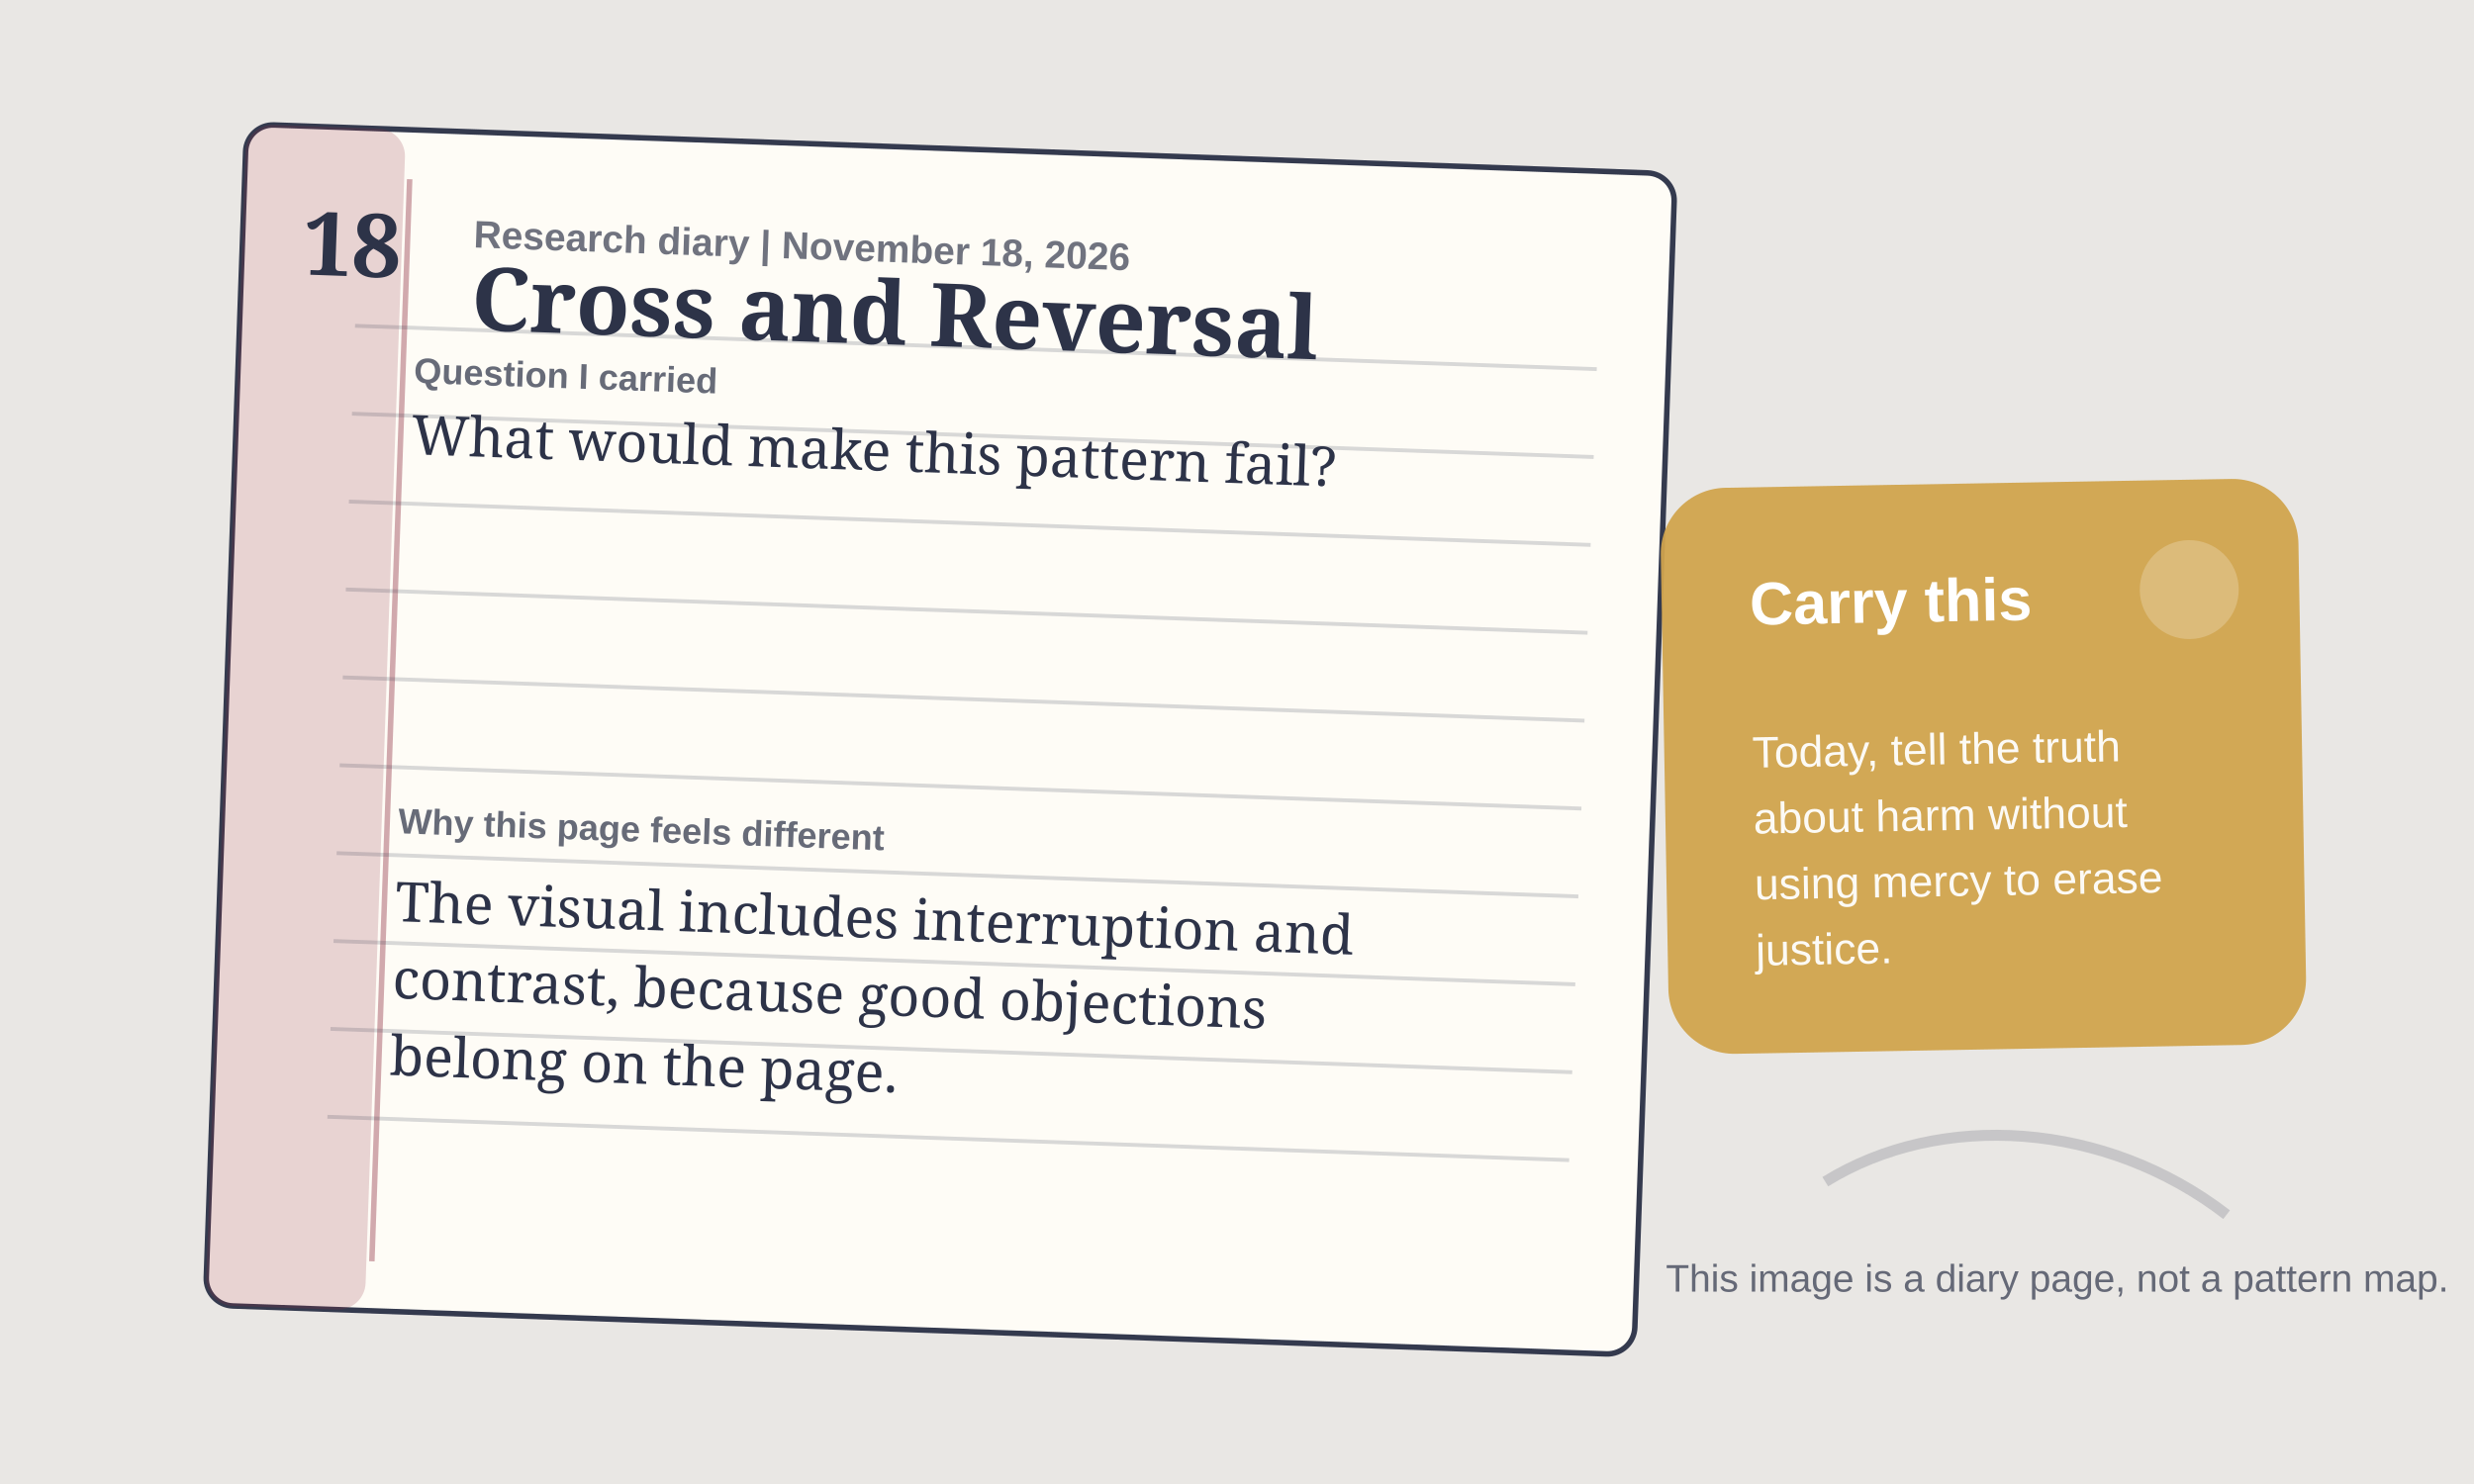
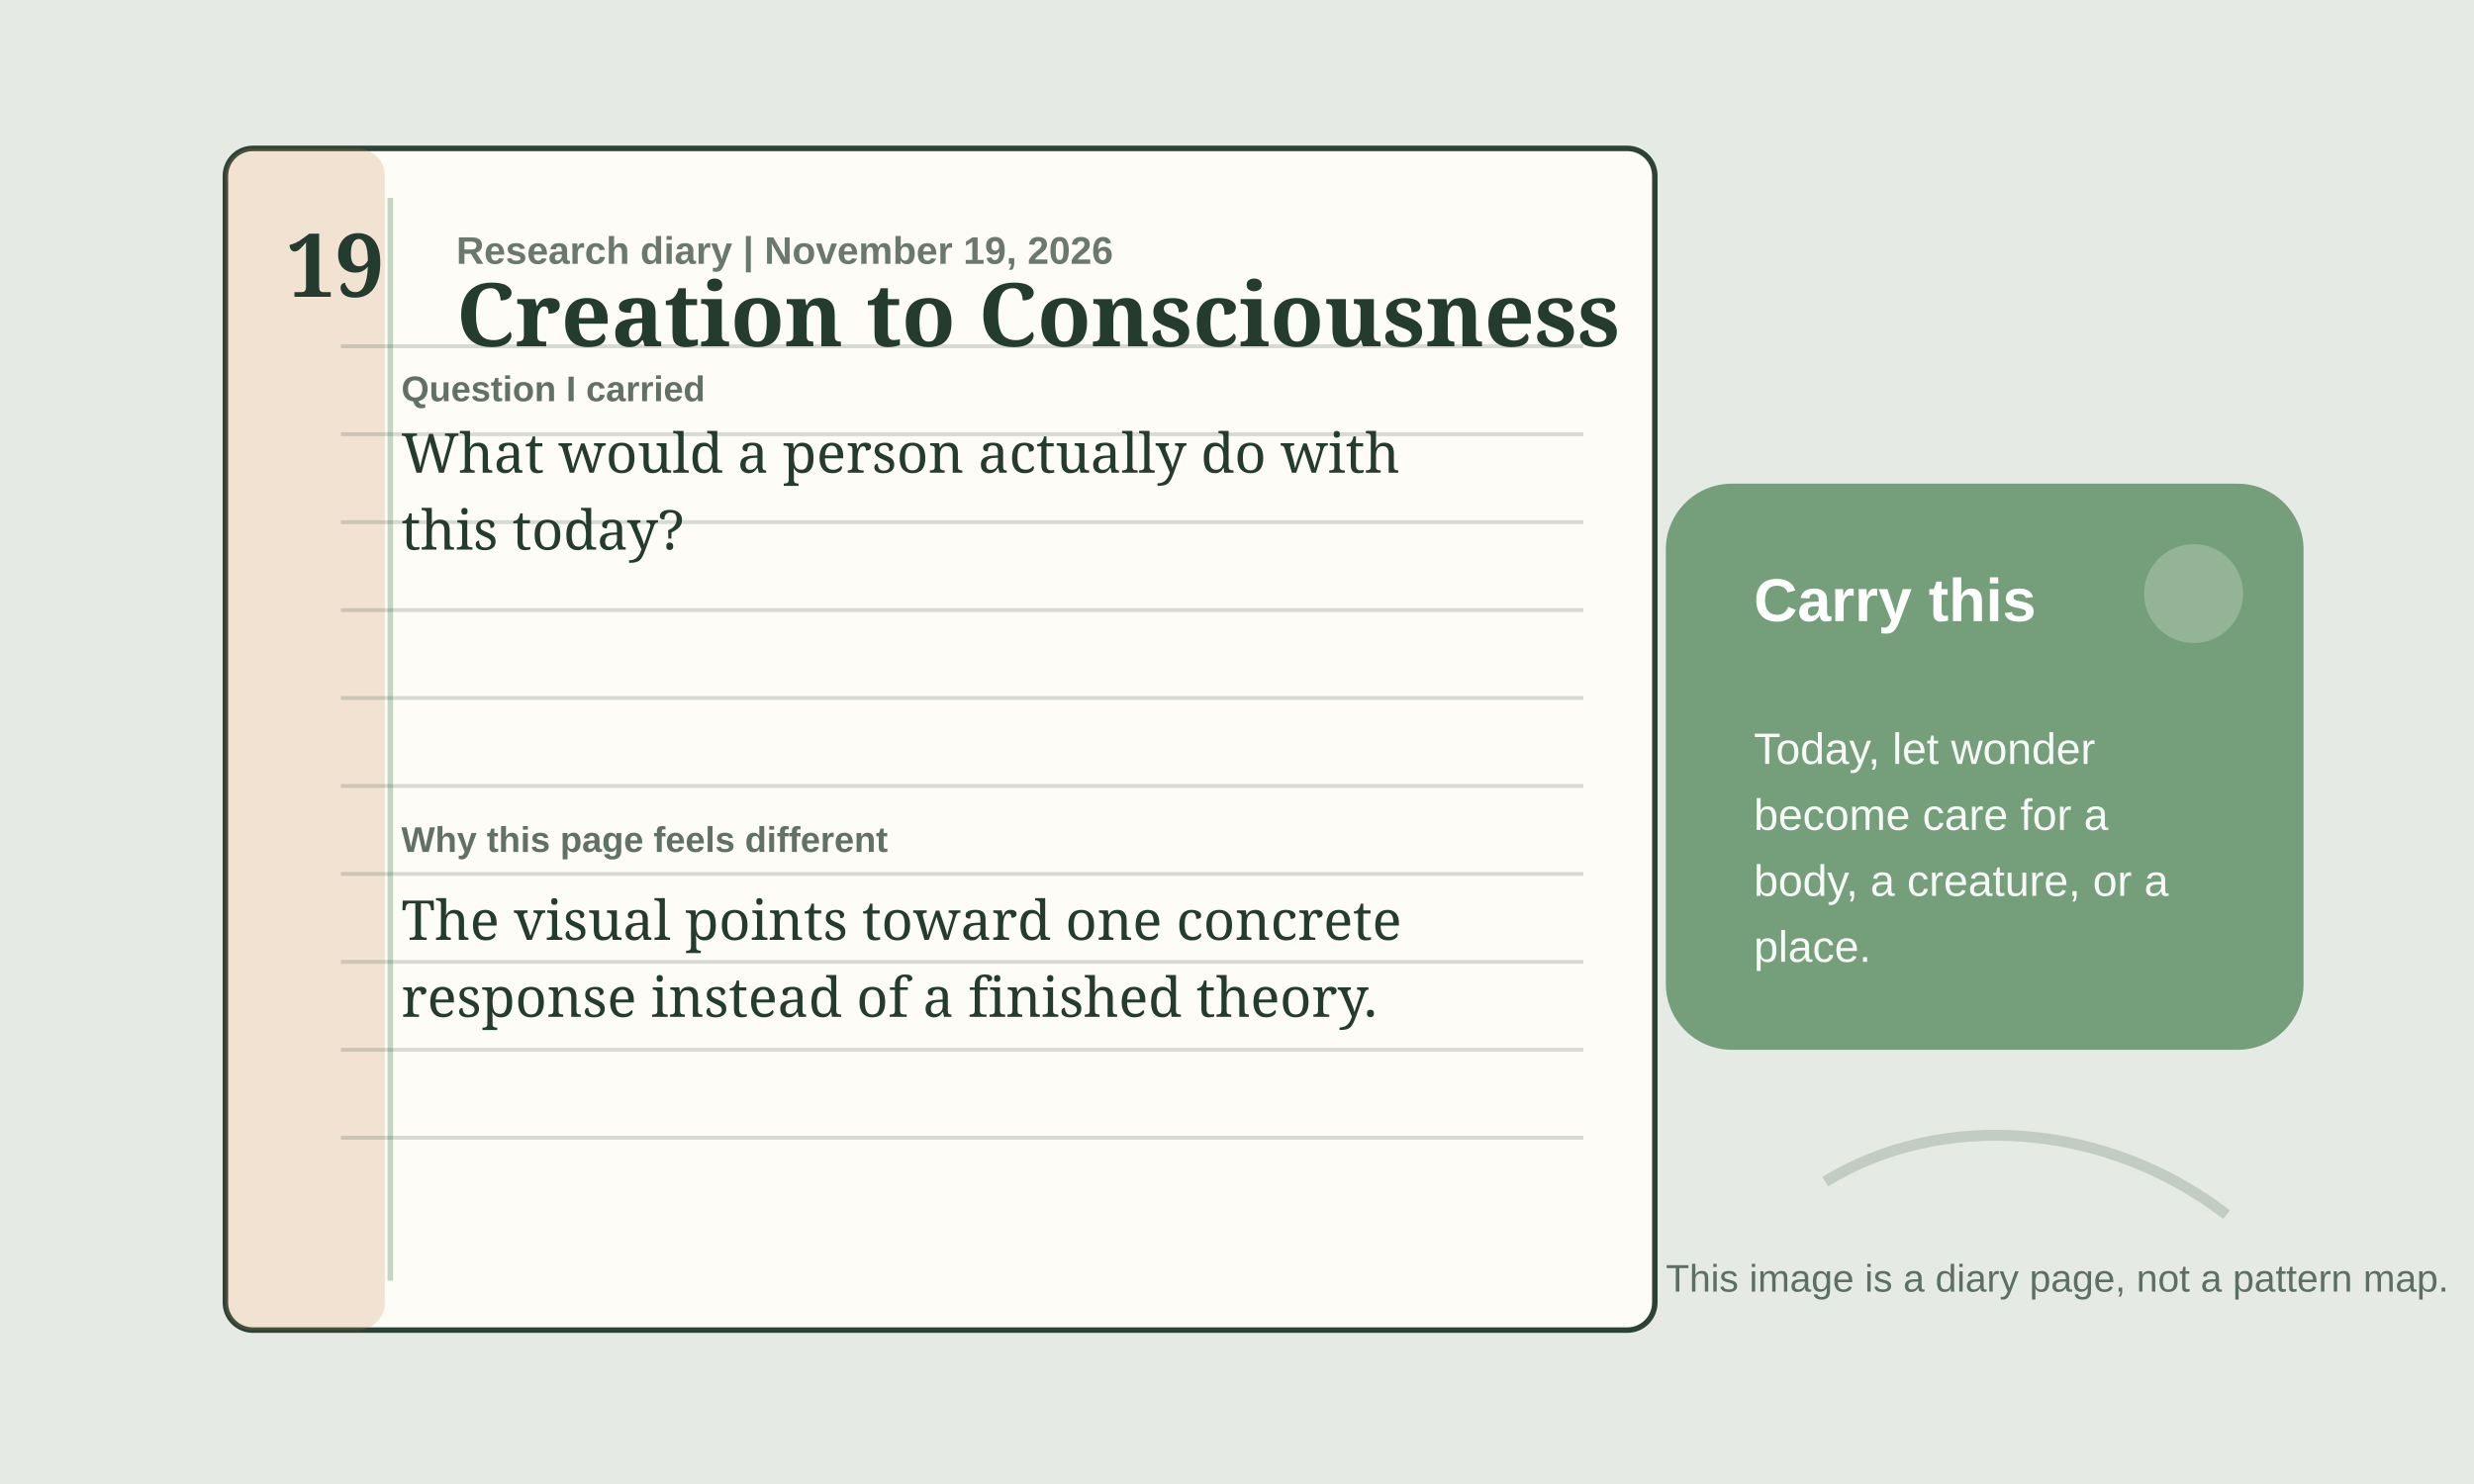
<svg xmlns="http://www.w3.org/2000/svg" width="900" height="540" viewBox="0 0 900 540" role="img" aria-labelledby="title desc">
  <style>
-     .eyebrow { font: 700 14px Arial, sans-serif; letter-spacing: 0; fill: #2d3348; opacity: 0.68; }
-     .title { font: 700 32px Georgia, serif; letter-spacing: 0; fill: #2d3348; }
-     .diary { font: 20px Georgia, serif; letter-spacing: 0; fill: #2d3348; }
-     .label { font: 700 13px Arial, sans-serif; letter-spacing: 0; fill: #2d3348; opacity: 0.72; }
+     .eyebrow { font: 700 14px Arial, sans-serif; letter-spacing: 0; fill: #243b2f; opacity: 0.68; }
+     .title { font: 700 32px Georgia, serif; letter-spacing: 0; fill: #243b2f; }
+     .diary { font: 20px Georgia, serif; letter-spacing: 0; fill: #243b2f; }
+     .label { font: 700 13px Arial, sans-serif; letter-spacing: 0; fill: #243b2f; opacity: 0.72; }
    .cardtitle { font: 700 22px Arial, sans-serif; letter-spacing: 0; fill: #ffffff; }
    .cardtext { font: 16px Arial, sans-serif; letter-spacing: 0; fill: #ffffff; opacity: 0.94; }
-     .small { font: 14px Arial, sans-serif; letter-spacing: 0; fill: #2d3348; opacity: 0.70; }
+     .small { font: 14px Arial, sans-serif; letter-spacing: 0; fill: #243b2f; opacity: 0.70; }
  </style>
-   <rect width="900" height="540" fill="#f2f0ec" />
-   <rect x="0" y="0" width="900" height="540" fill="#2d3348" opacity="0.05" />
-   <g transform="rotate(2 340 270)">
-     <rect x="82" y="54" width="520" height="430" rx="10" fill="#fffdf7" stroke="#2d3348" stroke-width="2" opacity="0.96" />
-     <rect x="82" y="54" width="58" height="430" rx="10" fill="#8f2d3f" opacity="0.20" />
-     <line x1="142" y1="72" x2="142" y2="466" stroke="#8f2d3f" stroke-width="2" opacity="0.40" />
-     <line x1="124" y1="126" x2="576" y2="126" stroke="#2d3348" stroke-width="1.4" opacity="0.18" />
-     <line x1="124" y1="158" x2="576" y2="158" stroke="#2d3348" stroke-width="1.4" opacity="0.18" />
-     <line x1="124" y1="190" x2="576" y2="190" stroke="#2d3348" stroke-width="1.4" opacity="0.18" />
-     <line x1="124" y1="222" x2="576" y2="222" stroke="#2d3348" stroke-width="1.4" opacity="0.18" />
-     <line x1="124" y1="254" x2="576" y2="254" stroke="#2d3348" stroke-width="1.4" opacity="0.18" />
-     <line x1="124" y1="286" x2="576" y2="286" stroke="#2d3348" stroke-width="1.4" opacity="0.18" />
-     <line x1="124" y1="318" x2="576" y2="318" stroke="#2d3348" stroke-width="1.4" opacity="0.18" />
-     <line x1="124" y1="350" x2="576" y2="350" stroke="#2d3348" stroke-width="1.4" opacity="0.18" />
-     <line x1="124" y1="382" x2="576" y2="382" stroke="#2d3348" stroke-width="1.4" opacity="0.18" />
-     <line x1="124" y1="414" x2="576" y2="414" stroke="#2d3348" stroke-width="1.4" opacity="0.18" />
-     <text x="166" y="96" class="eyebrow">Research diary | November 18, 2026</text>
-     <text x="166" y="126" class="title">Cross and Reversal</text>
+   <rect width="900" height="540" fill="#eef3ed" />
+   <rect x="0" y="0" width="900" height="540" fill="#243b2f" opacity="0.05" />
+   <g transform="rotate(0 340 270)">
+     <rect x="82" y="54" width="520" height="430" rx="10" fill="#fffdf7" stroke="#243b2f" stroke-width="2" opacity="0.96" />
+     <rect x="82" y="54" width="58" height="430" rx="10" fill="#c47a43" opacity="0.20" />
+     <line x1="142" y1="72" x2="142" y2="466" stroke="#6e9a74" stroke-width="2" opacity="0.40" />
+     <line x1="124" y1="126" x2="576" y2="126" stroke="#243b2f" stroke-width="1.4" opacity="0.18" />
+     <line x1="124" y1="158" x2="576" y2="158" stroke="#243b2f" stroke-width="1.4" opacity="0.18" />
+     <line x1="124" y1="190" x2="576" y2="190" stroke="#243b2f" stroke-width="1.4" opacity="0.18" />
+     <line x1="124" y1="222" x2="576" y2="222" stroke="#243b2f" stroke-width="1.4" opacity="0.18" />
+     <line x1="124" y1="254" x2="576" y2="254" stroke="#243b2f" stroke-width="1.4" opacity="0.18" />
+     <line x1="124" y1="286" x2="576" y2="286" stroke="#243b2f" stroke-width="1.4" opacity="0.18" />
+     <line x1="124" y1="318" x2="576" y2="318" stroke="#243b2f" stroke-width="1.4" opacity="0.18" />
+     <line x1="124" y1="350" x2="576" y2="350" stroke="#243b2f" stroke-width="1.4" opacity="0.18" />
+     <line x1="124" y1="382" x2="576" y2="382" stroke="#243b2f" stroke-width="1.4" opacity="0.18" />
+     <line x1="124" y1="414" x2="576" y2="414" stroke="#243b2f" stroke-width="1.4" opacity="0.18" />
+     <text x="166" y="96" class="eyebrow">Research diary | November 19, 2026</text>
+     <text x="166" y="126" class="title">Creation to Consciousness</text>
    <text x="146" y="146" class="label">Question I carried</text>
-     <text x="104" y="108" class="title">18</text>
+     <text x="104" y="108" class="title">19</text>
  </g>
-   <g transform="rotate(2 340 270)">
-     <text x="146" y="172" class="diary">What would make this pattern fail?</text>
+   <g transform="rotate(0 340 270)">
+     <text x="146" y="172" class="diary">What would a person actually do with</text>
+     <text x="146" y="200" class="diary">this today?</text>
    <text x="146" y="310" class="label">Why this page feels different</text>
-     <text x="146" y="342" class="diary">The visual includes interruption and</text>
-     <text x="146" y="370" class="diary">contrast, because good objections</text>
-     <text x="146" y="398" class="diary">belong on the page.</text>
+     <text x="146" y="342" class="diary">The visual points toward one concrete</text>
+     <text x="146" y="370" class="diary">response instead of a finished theory.</text>
  </g>
-   <g transform="rotate(-1 714 306)">
-     <rect x="606" y="176" width="232" height="206" rx="24" fill="#d0a44c" opacity="0.94" />
+   <g transform="rotate(0 714 306)">
+     <rect x="606" y="176" width="232" height="206" rx="24" fill="#6e9a74" opacity="0.94" />
    <circle cx="798" cy="216" r="18" fill="#ffffff" opacity="0.22" />
    <text x="638" y="226" class="cardtitle">Carry this</text>
-     <text x="638" y="278" class="cardtext">Today, tell the truth</text>
-     <text x="638" y="302" class="cardtext">about harm without</text>
-     <text x="638" y="326" class="cardtext">using mercy to erase</text>
-     <text x="638" y="350" class="cardtext">justice.</text>
+     <text x="638" y="278" class="cardtext">Today, let wonder</text>
+     <text x="638" y="302" class="cardtext">become care for a</text>
+     <text x="638" y="326" class="cardtext">body, a creature, or a</text>
+     <text x="638" y="350" class="cardtext">place.</text>
  </g>
-   <path d="M664 430 C706 404 766 408 810 442" fill="none" stroke="#2d3348" stroke-width="4" opacity="0.18" />
+   <path d="M664 430 C706 404 766 408 810 442" fill="none" stroke="#243b2f" stroke-width="4" opacity="0.18" />
  <text x="606" y="470" class="small">This image is a diary page, not a pattern map.</text>
</svg>
